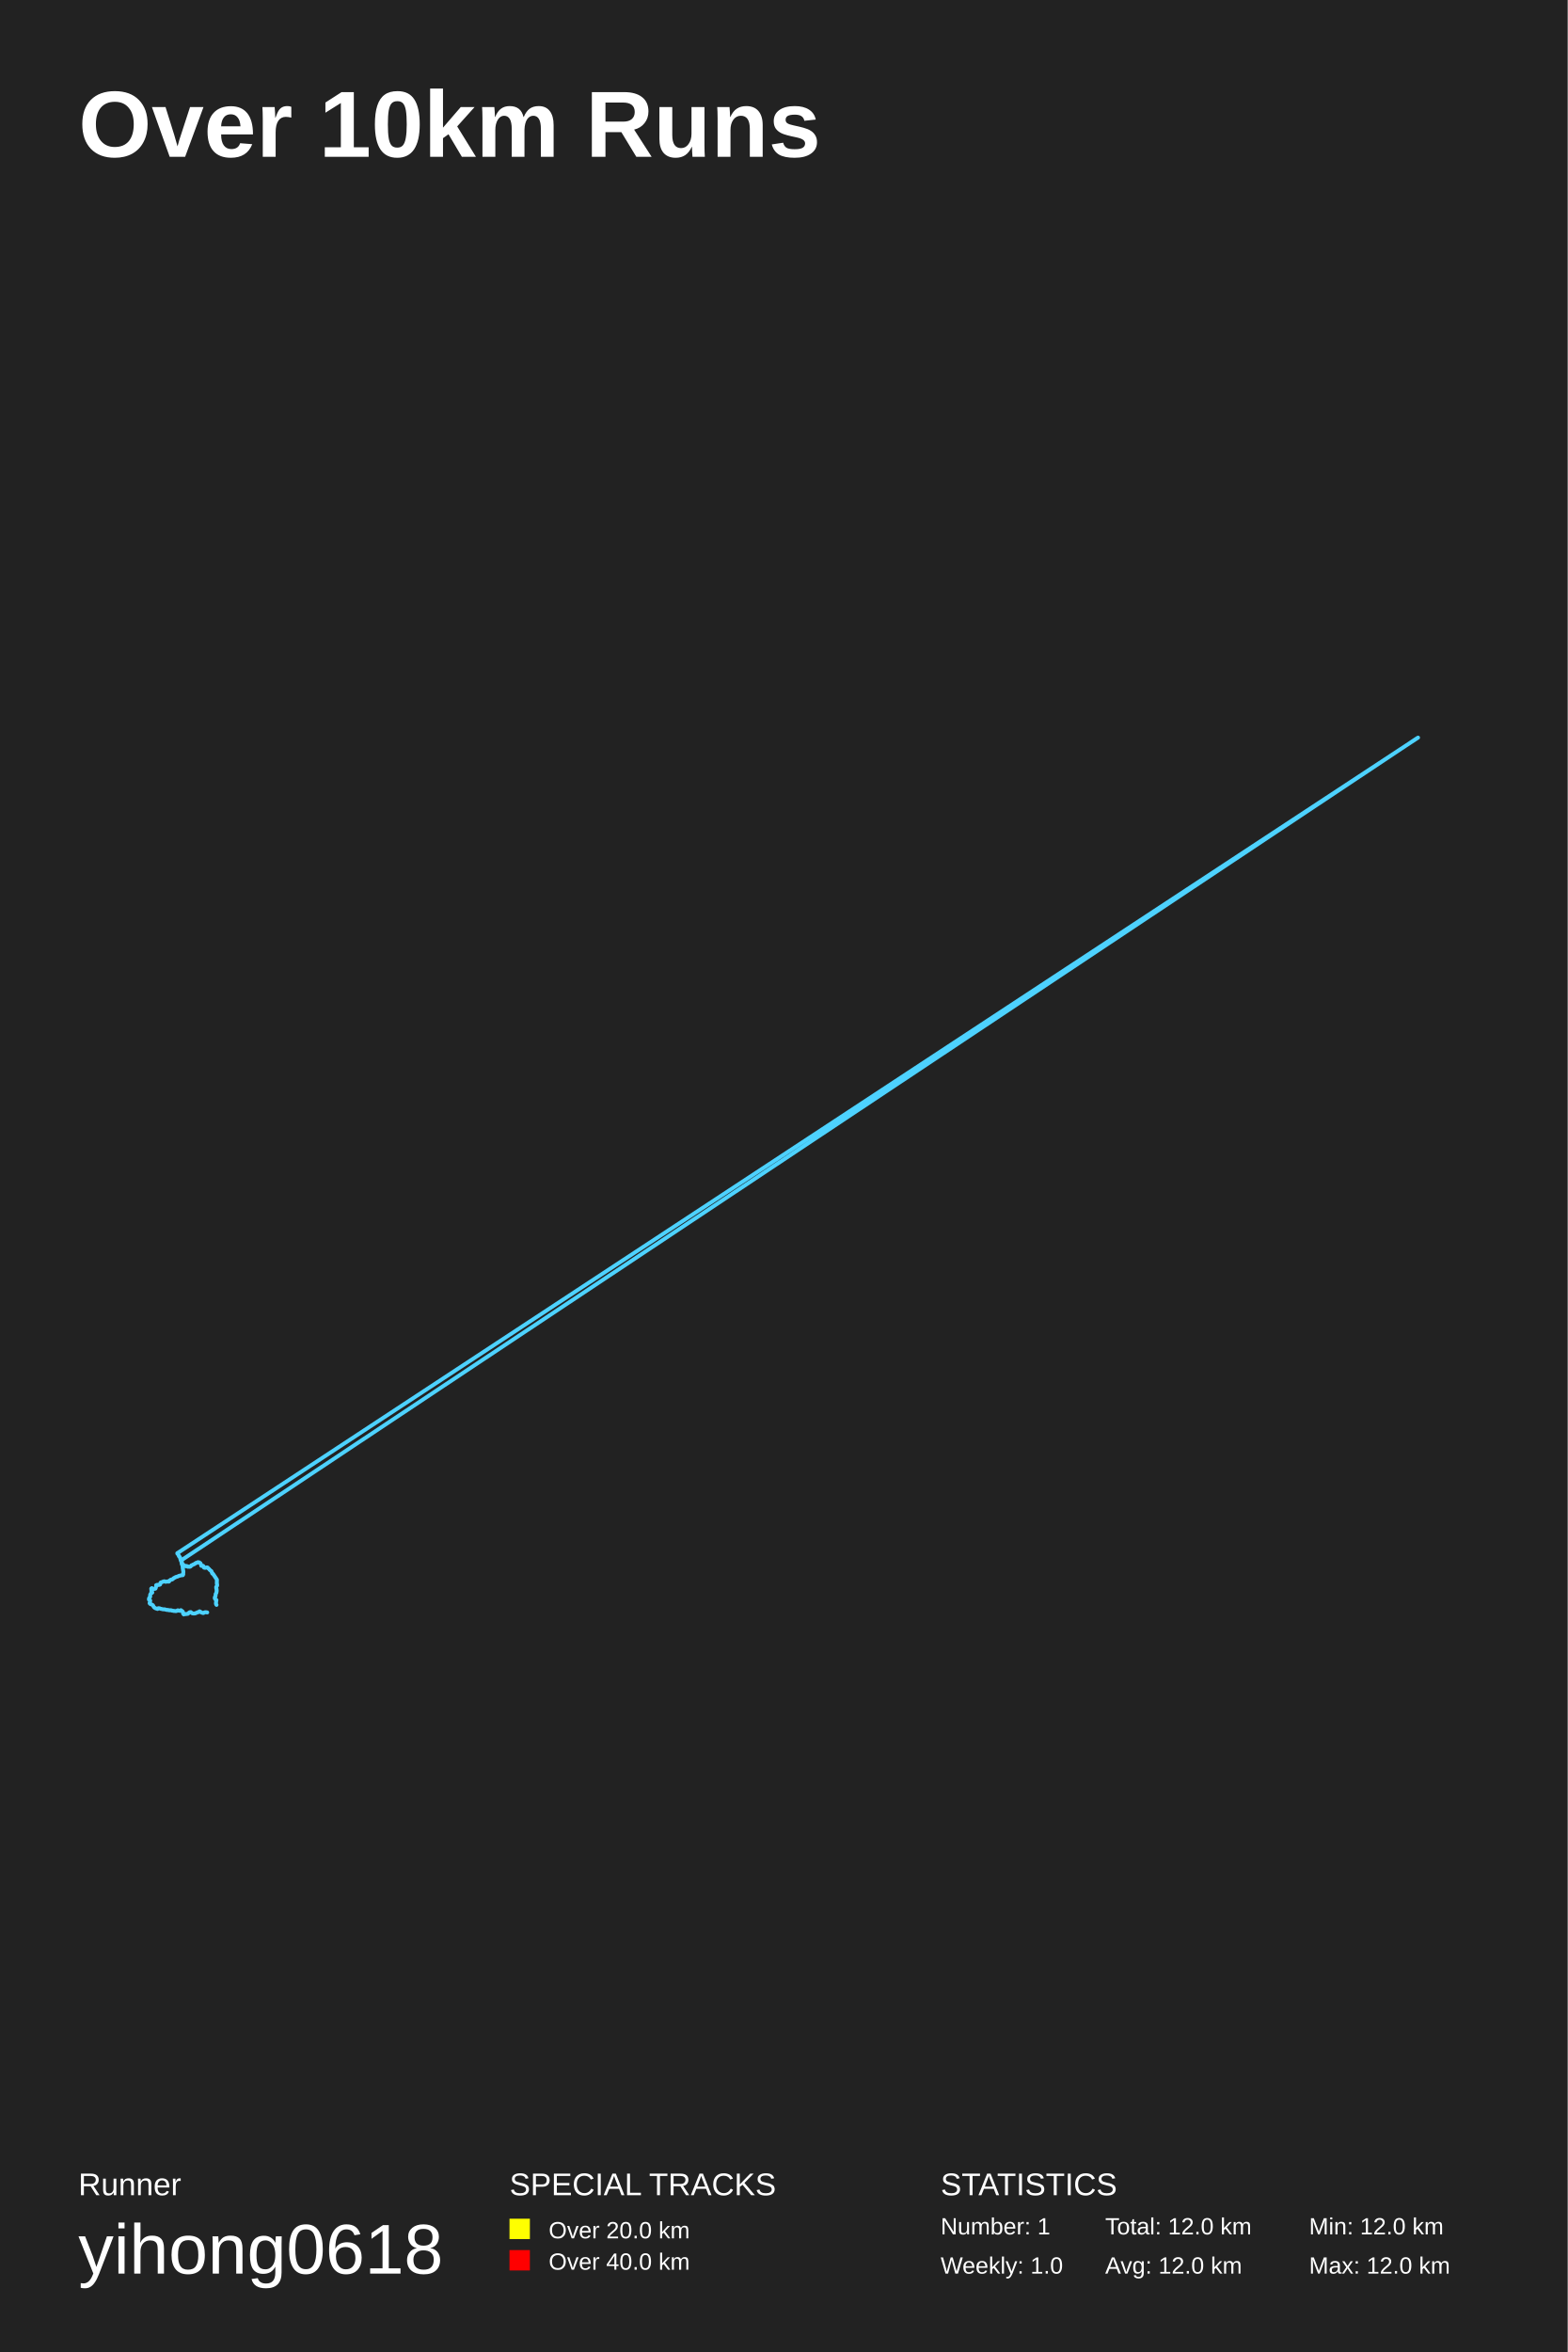
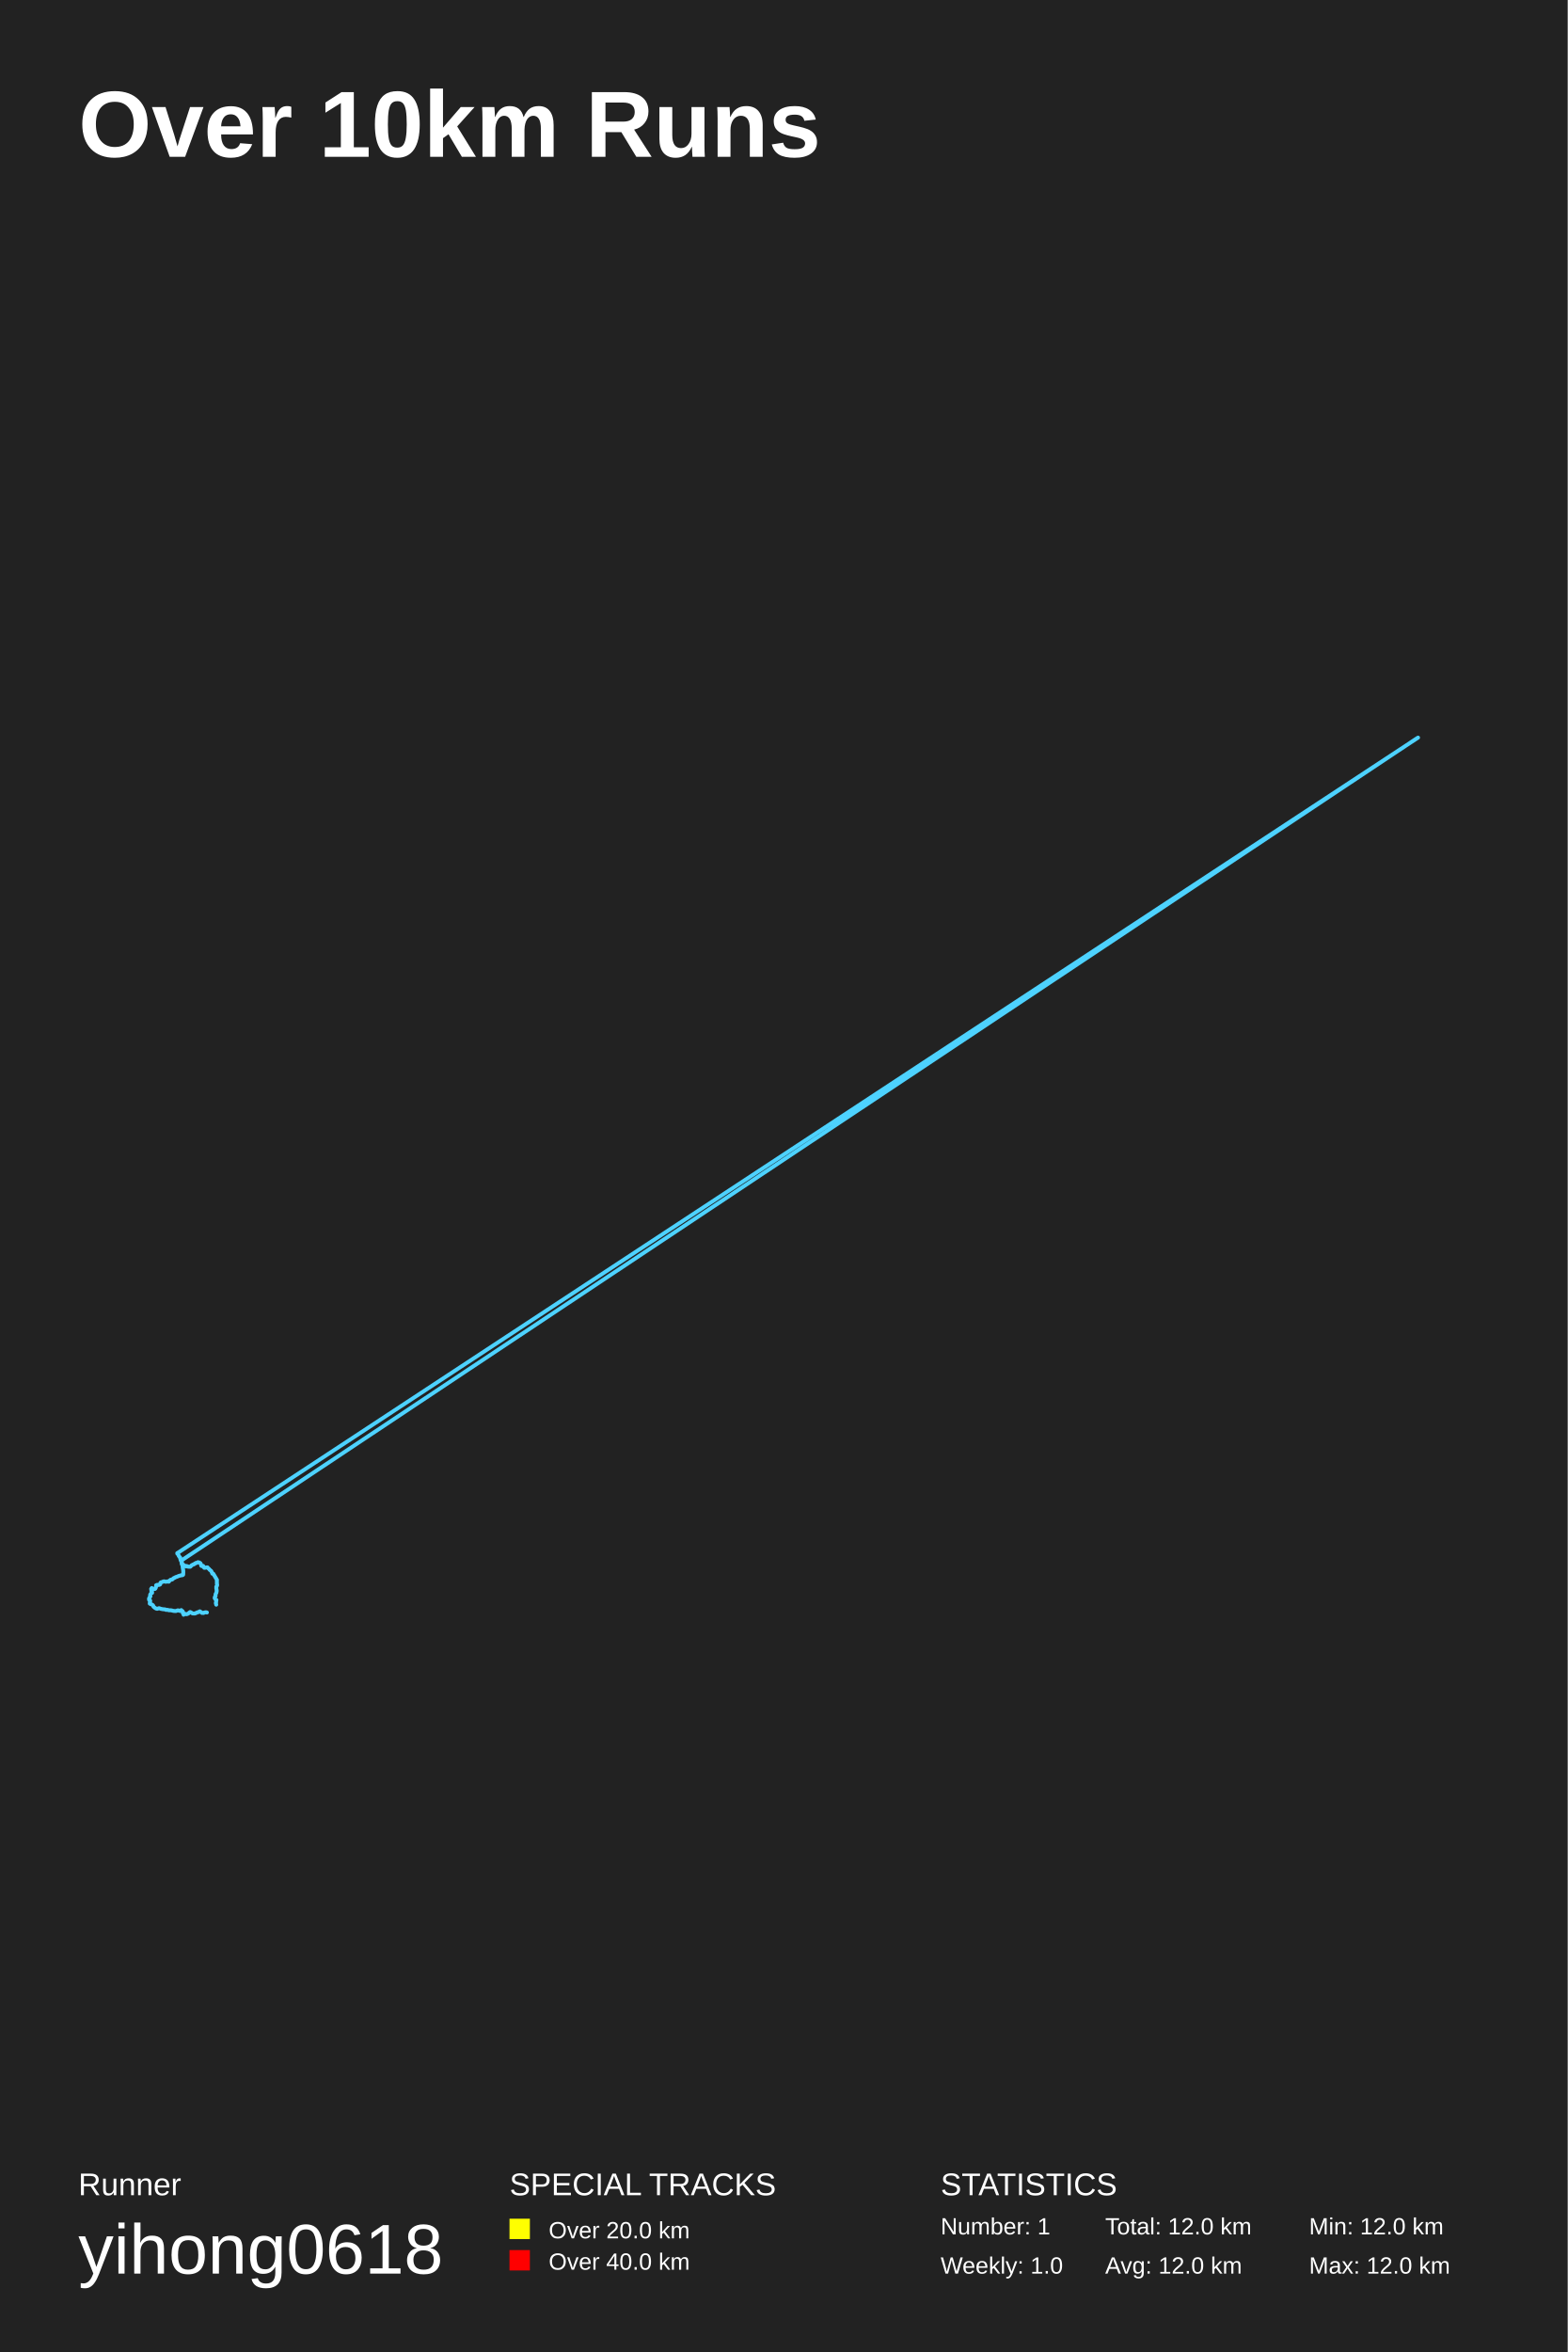
<svg xmlns="http://www.w3.org/2000/svg" baseProfile="full" height="300mm" version="1.1" viewBox="0,0,200,300" width="200mm">
  <defs />
  <rect fill="#222222" height="300" width="200" x="0" y="0" />
  <text fill="#FFFFFF" style="font-size:12px; font-family:Arial; font-weight:bold;" x="10" y="20">Over 10km Runs</text>
  <text fill="#FFFFFF" style="font-size:4px; font-family:Arial" x="10" y="280">Runner</text>
  <text fill="#FFFFFF" style="font-size:9px; font-family:Arial" x="10" y="290">yihong0618</text>
  <text fill="#FFFFFF" style="font-size:4px; font-family:Arial" x="65" y="280">SPECIAL TRACKS</text>
  <rect fill="yellow" height="2.6" width="2.6" x="65" y="283" />
  <text fill="#FFFFFF" style="font-size:3px; font-family:Arial" x="70" y="285.5">Over 20.0 km</text>
  <rect fill="red" height="2.6" width="2.6" x="65" y="287" />
  <text fill="#FFFFFF" style="font-size:3px; font-family:Arial" x="70" y="289.5">Over 40.0 km</text>
  <text fill="#FFFFFF" style="font-size:4px; font-family:Arial" x="120" y="280">STATISTICS</text>
  <text fill="#FFFFFF" style="font-size:3px; font-family:Arial" x="120" y="285">Number: 1</text>
  <text fill="#FFFFFF" style="font-size:3px; font-family:Arial" x="120" y="290">Weekly: 1.0</text>
  <text fill="#FFFFFF" style="font-size:3px; font-family:Arial" x="141" y="285">Total: 12.0 km</text>
  <text fill="#FFFFFF" style="font-size:3px; font-family:Arial" x="141" y="290">Avg: 12.0 km</text>
  <text fill="#FFFFFF" style="font-size:3px; font-family:Arial" x="167" y="285">Min: 12.0 km</text>
  <text fill="#FFFFFF" style="font-size:3px; font-family:Arial" x="167" y="290">Max: 12.0 km</text>
-   <polyline fill="none" opacity="1" points="27.623,204.704 27.576,204.636 27.547,204.536 27.552,204.451 27.566,204.372 27.576,204.304 27.571,204.204 27.614,204.104 27.561,204.03 27.485,204.004 27.476,203.956 27.414,203.909 27.395,203.809 27.433,203.667 27.485,203.614 27.504,203.508 27.504,203.414 27.519,203.303 27.585,203.198 27.618,203.129 27.623,203.019 27.642,202.945 27.647,202.855 27.618,202.771 27.633,202.692 27.599,202.639 27.59,202.555 27.58,202.434 27.647,202.323 27.699,202.25 27.699,202.16 27.685,202.06 27.656,201.976 27.671,201.87 27.661,201.765 27.671,201.654 27.675,201.507 27.666,201.475 27.172,200.738 27.119,200.727 27.077,200.701 27.062,200.622 27.02,200.569 27.02,200.511 27.005,200.501 26.982,200.437 26.958,200.39 26.906,200.364 26.858,200.311 26.811,200.285 26.758,200.242 26.73,200.206 26.692,200.148 26.635,200.1 26.545,200.027 26.507,199.958 26.435,199.932 26.402,199.921 26.326,199.953 26.25,199.958 26.188,199.979 26.108,199.974 26.022,199.947 25.998,199.874 25.97,199.805 25.946,199.753 25.884,199.716 25.794,199.726 25.718,199.737 25.708,199.695 25.708,199.684 25.732,199.684 25.713,199.689 25.723,199.674 25.694,199.695 25.68,199.7 25.67,199.7 25.699,199.7 25.67,199.71 25.68,199.7 25.694,199.695 25.699,199.674 25.699,199.679 25.637,199.584 25.628,199.526 25.609,199.484 25.571,199.405 25.556,199.379 25.537,199.373 25.485,199.342 25.442,199.3 25.395,199.278 25.343,199.3 25.29,199.263 25.267,199.268 25.252,199.257 25.233,199.273 25.162,199.294 25.105,199.331 25.072,199.357 25.029,199.342 24.982,199.368 24.944,199.4 24.882,199.431 24.834,199.479 24.801,199.505 24.763,199.505 24.72,199.531 24.668,199.558 24.63,199.563 24.563,199.61 24.492,199.642 24.416,199.668 24.364,199.747 24.312,199.805 24.231,199.842 24.155,199.842 24.131,199.826 24.036,199.842 23.989,199.832 23.941,199.826 23.974,199.805 23.965,199.8 23.993,199.816 23.97,199.816 23.941,199.837 23.903,199.8 23.851,199.753 23.808,199.742 23.775,199.774 23.699,199.779 23.67,199.726 23.599,199.737 23.542,199.742 23.485,199.679 23.437,199.616 23.395,199.595 23.357,199.558 23.347,199.568 23.333,199.552 23.304,199.484 23.257,199.447 23.2,199.442 23.195,199.452 23.195,199.452 23.186,199.426 23.167,199.389 23.186,199.326 23.205,199.263 23.2,199.215 23.133,199.184 23.114,199.126 23.095,199.094 23.072,199.047 23.053,198.994 23.038,198.931 23.01,198.846 23.005,198.804 22.967,198.646 22.91,198.604 22.886,198.52 22.829,198.504 22.81,198.457 22.806,198.388 22.758,198.325 22.701,198.251 22.673,198.199 22.668,198.162 22.644,198.156 22.625,198.167 22.635,198.167 22.644,198.172 22.639,198.167 22.63,198.167 22.644,198.167 22.644,198.156 22.658,198.167 22.687,198.104 22.696,198.088 22.692,198.093 22.635,198.093 22.639,198.104 22.625,198.114 22.62,198.109 22.62,198.119 22.625,198.114 22.63,198.114 22.63,198.109 22.63,198.104 22.635,198.098 22.639,198.104 22.644,198.098 180.91,94.084 180.91,94.084 180.815,94.142 180.815,94.142 180.815,94.142 180.815,94.142 180.819,94.137 180.629,94.259 23.091,199.047 23.119,199.11 23.162,199.194 23.186,199.257 23.167,199.342 23.19,199.41 23.19,199.516 23.224,199.573 23.271,199.642 23.3,199.716 23.295,199.821 23.314,199.916 23.314,200.037 23.347,200.174 23.352,200.279 23.38,200.369 23.39,200.458 23.385,200.585 23.366,200.696 23.38,200.775 23.371,200.832 23.323,200.917 23.176,200.922 23.057,200.948 22.967,200.969 22.867,200.991 22.782,201.027 22.668,201.085 22.573,201.112 22.482,201.138 22.392,201.164 22.34,201.212 22.264,201.243 22.174,201.291 22.102,201.343 22.079,201.38 22.05,201.407 22.05,201.401 22.05,201.407 22.003,201.433 21.955,201.465 21.898,201.48 21.813,201.48 21.751,201.517 21.684,201.575 21.627,201.596 21.608,201.638 21.57,201.723 21.513,201.739 21.423,201.728 21.376,201.717 21.271,201.728 21.204,201.749 21.124,201.76 21.057,201.739 20.986,201.696 20.915,201.702 20.843,201.728 20.805,201.739 20.753,201.754 20.691,201.802 20.611,201.818 20.558,201.833 20.492,201.86 20.459,201.928 20.43,201.991 20.44,202.055 20.43,202.102 20.383,202.118 20.354,202.139 20.326,202.155 20.278,202.144 20.212,202.17 20.131,202.149 20.064,202.144 19.983,202.165 19.917,202.192 19.922,202.218 19.931,202.25 19.926,202.318 19.922,202.371 19.903,202.397 19.898,202.434 19.888,202.471 19.874,202.502 19.865,202.581 19.817,202.639 19.732,202.655 19.656,202.655 19.603,202.687 19.556,202.692 19.494,202.75 19.428,202.729 19.418,202.703 19.39,202.676 19.371,202.681 19.337,202.655 19.318,202.629 19.328,202.624 19.371,202.566 19.371,202.566 19.375,202.587 19.333,202.618 19.295,202.624 19.304,202.718 19.323,202.834 19.314,202.95 19.375,203.045 19.428,203.134 19.356,203.187 19.261,203.224 19.2,203.329 19.147,203.451 19.157,203.566 19.162,203.667 19.062,203.788 19.005,203.893 19.005,204.041 19.076,204.077 19.162,204.146 19.152,204.209 19.143,204.272 19.124,204.362 19.086,204.494 19.133,204.551 19.204,204.609 19.314,204.646 19.409,204.688 19.504,204.746 19.565,204.862 19.618,204.962 19.717,205.062 19.865,205.147 19.988,205.184 20.097,205.226 20.193,205.131 20.349,205.136 20.459,205.194 20.582,205.215 20.72,205.252 20.862,205.273 20.981,205.268 21.038,205.278 21.147,205.315 21.228,205.331 21.328,205.352 21.428,205.347 21.528,205.378 21.632,205.394 21.746,205.384 21.846,205.394 21.95,205.442 22.026,205.436 22.14,205.473 22.264,205.479 22.383,205.494 22.525,205.489 22.62,205.421 22.696,205.394 22.787,205.436 22.901,205.457 23.019,205.452 23.072,205.378 23.133,205.41 23.209,205.484 23.319,205.568 23.338,205.689 23.357,205.81 23.404,205.874 23.452,205.926 23.542,205.847 23.699,205.879 23.827,205.858 23.974,205.842 24.084,205.726 24.183,205.647 24.331,205.621 24.426,205.7 24.516,205.774 24.658,205.8 24.839,205.8 24.92,205.779 25.005,205.742 25.134,205.689 25.238,205.637 25.357,205.621 25.457,205.526 25.528,205.563 25.632,205.626 25.732,205.694 25.813,205.71 25.917,205.747 26.008,205.716 26.084,205.663 26.203,205.637 26.321,205.647 26.435,205.668" stroke="#4DD2FF" stroke-dasharray="none" stroke-linecap="round" stroke-linejoin="round" stroke-width="0.5" />
+   <polyline fill="none" opacity="1" points="27.585,204.678 27.566,204.588 27.533,204.472 27.566,204.409 27.571,204.335 27.566,204.262 27.599,204.151 27.609,204.072 27.504,204.019 27.481,203.983 27.447,203.94 27.39,203.851 27.405,203.703 27.457,203.635 27.504,203.566 27.49,203.466 27.504,203.35 27.547,203.25 27.604,203.166 27.623,203.066 27.633,202.976 27.656,202.882 27.628,202.813 27.623,202.729 27.609,202.65 27.595,202.592 27.599,202.513 27.595,202.381 27.671,202.292 27.699,202.192 27.699,202.118 27.666,202.018 27.671,201.923 27.675,201.812 27.661,201.696 27.685,201.533 27.666,201.491 27.205,200.722 27.153,200.743 27.086,200.722 27.067,200.653 27.039,200.595 27.024,200.537 27.001,200.516 26.986,200.469 26.967,200.411 26.929,200.374 26.882,200.316 26.83,200.3 26.787,200.248 26.768,200.253 26.711,200.174 26.673,200.127 26.587,200.053 26.511,199.99 26.469,199.921 26.431,199.916 26.359,199.926 26.283,199.947 26.217,199.963 26.141,199.974 26.055,199.974 26.017,199.916 25.989,199.837 25.941,199.784 25.913,199.731 25.832,199.726 25.742,199.758 25.699,199.716 25.699,199.695 25.713,199.674 25.732,199.684 25.713,199.7 25.694,199.721 25.689,199.705 25.666,199.7 25.685,199.7 25.685,199.726 25.694,199.705 25.68,199.695 25.694,199.679 25.699,199.689 25.67,199.631 25.623,199.563 25.623,199.51 25.604,199.447 25.566,199.394 25.547,199.379 25.518,199.347 25.457,199.331 25.419,199.294 25.362,199.294 25.305,199.278 25.286,199.263 25.257,199.278 25.257,199.257 25.181,199.3 25.134,199.315 25.086,199.352 25.058,199.368 24.986,199.357 24.967,199.384 24.91,199.421 24.844,199.436 24.82,199.489 24.777,199.516 24.739,199.516 24.692,199.552 24.654,199.547 24.587,199.595 24.521,199.616 24.459,199.647 24.388,199.721 24.331,199.789 24.269,199.842 24.188,199.837 24.141,199.837 24.084,199.837 24.008,199.826 23.951,199.826 23.96,199.811 23.965,199.8 23.97,199.821 23.984,199.811 23.955,199.816 23.913,199.811 23.879,199.768 23.822,199.747 23.794,199.747 23.727,199.8 23.684,199.737 23.637,199.721 23.561,199.758 23.513,199.705 23.456,199.642 23.423,199.595 23.361,199.573 23.357,199.558 23.347,199.552 23.323,199.521 23.271,199.468 23.228,199.436 23.19,199.468 23.2,199.447 23.195,199.436 23.171,199.415 23.176,199.357 23.195,199.289 23.195,199.247 23.167,199.205 23.124,199.147 23.114,199.11 23.091,199.052 23.053,199.02 23.043,198.962 23.019,198.889 23.005,198.804 22.986,198.657 22.924,198.63 22.886,198.562 22.872,198.525 22.81,198.472 22.801,198.425 22.772,198.351 22.725,198.288 22.682,198.225 22.682,198.172 22.663,198.167 22.63,198.162 22.62,198.172 22.649,198.172 22.644,198.172 22.635,198.167 22.644,198.162 22.639,198.167 22.644,198.162 22.682,198.141 22.706,198.083 22.692,198.088 22.687,198.125 22.616,198.098 22.63,198.109 22.625,198.109 22.62,198.125 22.63,198.114 22.625,198.109 22.625,198.109 22.63,198.109 22.63,198.098 22.63,198.104 22.639,198.093 22.635,198.098 180.91,94.084 180.815,94.142 180.815,94.142 180.815,94.142 180.815,94.142 180.815,94.142 180.724,94.2 180.629,94.259 23.105,199.073 23.133,199.173 23.195,199.215 23.186,199.3 23.167,199.384 23.186,199.468 23.205,199.542 23.257,199.61 23.285,199.689 23.304,199.784 23.3,199.884 23.319,199.963 23.338,200.116 23.361,200.216 23.376,200.332 23.38,200.411 23.38,200.511 23.38,200.643 23.366,200.738 23.38,200.801 23.357,200.869 23.252,200.927 23.114,200.922 23.01,200.964 22.92,200.98 22.815,201.012 22.72,201.054 22.616,201.096 22.53,201.133 22.44,201.154 22.373,201.185 22.297,201.243 22.216,201.264 22.131,201.312 22.093,201.343 22.064,201.391 22.05,201.401 22.05,201.396 22.022,201.422 21.993,201.454 21.927,201.475 21.865,201.486 21.77,201.496 21.727,201.538 21.651,201.581 21.618,201.617 21.589,201.675 21.547,201.739 21.452,201.739 21.404,201.717 21.328,201.717 21.238,201.744 21.162,201.754 21.086,201.749 21.024,201.717 20.953,201.702 20.877,201.707 20.81,201.749 20.772,201.744 20.725,201.775 20.658,201.802 20.582,201.818 20.506,201.844 20.473,201.891 20.44,201.96 20.425,202.028 20.44,202.081 20.397,202.113 20.359,202.123 20.34,202.144 20.311,202.149 20.245,202.165 20.159,202.16 20.107,202.139 20.031,202.155 19.941,202.186 19.912,202.202 19.931,202.239 19.936,202.297 19.926,202.36 19.917,202.376 19.893,202.418 19.888,202.444 19.884,202.487 19.865,202.539 19.831,202.608 19.77,202.671 19.694,202.645 19.641,202.676 19.594,202.692 19.513,202.729 19.461,202.75 19.423,202.718 19.404,202.676 19.371,202.681 19.366,202.671 19.342,202.629 19.328,202.624 19.356,202.613 19.361,202.555 19.38,202.566 19.333,202.602 19.318,202.613 19.28,202.676 19.328,202.771 19.304,202.897 19.333,203.003 19.404,203.087 19.404,203.177 19.314,203.203 19.238,203.277 19.166,203.387 19.143,203.535 19.19,203.614 19.105,203.735 19.038,203.835 19.005,203.946 19.033,204.088 19.124,204.104 19.162,204.172 19.119,204.241 19.152,204.314 19.114,204.425 19.105,204.546 19.19,204.578 19.257,204.63 19.371,204.657 19.461,204.709 19.556,204.815 19.575,204.92 19.684,205.015 19.793,205.099 19.922,205.173 20.05,205.21 20.14,205.178 20.292,205.126 20.397,205.162 20.535,205.21 20.663,205.236 20.782,205.257 20.934,205.268 21.01,205.278 21.095,205.284 21.176,205.342 21.276,205.336 21.376,205.336 21.466,205.368 21.575,205.389 21.684,205.394 21.803,205.389 21.908,205.415 21.988,205.431 22.098,205.463 22.202,205.479 22.316,205.484 22.444,205.489 22.573,205.442 22.668,205.4 22.749,205.405 22.848,205.447 22.953,205.479 23.043,205.41 23.124,205.368 23.152,205.463 23.271,205.489 23.357,205.631 23.319,205.747 23.409,205.816 23.423,205.963 23.485,205.874 23.632,205.847 23.77,205.9 23.913,205.863 24.05,205.789 24.141,205.694 24.259,205.615 24.392,205.679 24.478,205.742 24.582,205.8 24.739,205.8 24.877,205.805 24.967,205.752 25.077,205.716 25.167,205.658 25.305,205.637 25.414,205.568 25.49,205.526 25.585,205.594 25.685,205.642 25.765,205.731 25.884,205.726 25.97,205.737 26.041,205.689 26.141,205.663 26.26,205.642 26.397,205.673" stroke="#4DD2FF" stroke-dasharray="none" stroke-linecap="round" stroke-linejoin="round" stroke-width="0.5" />
</svg>
